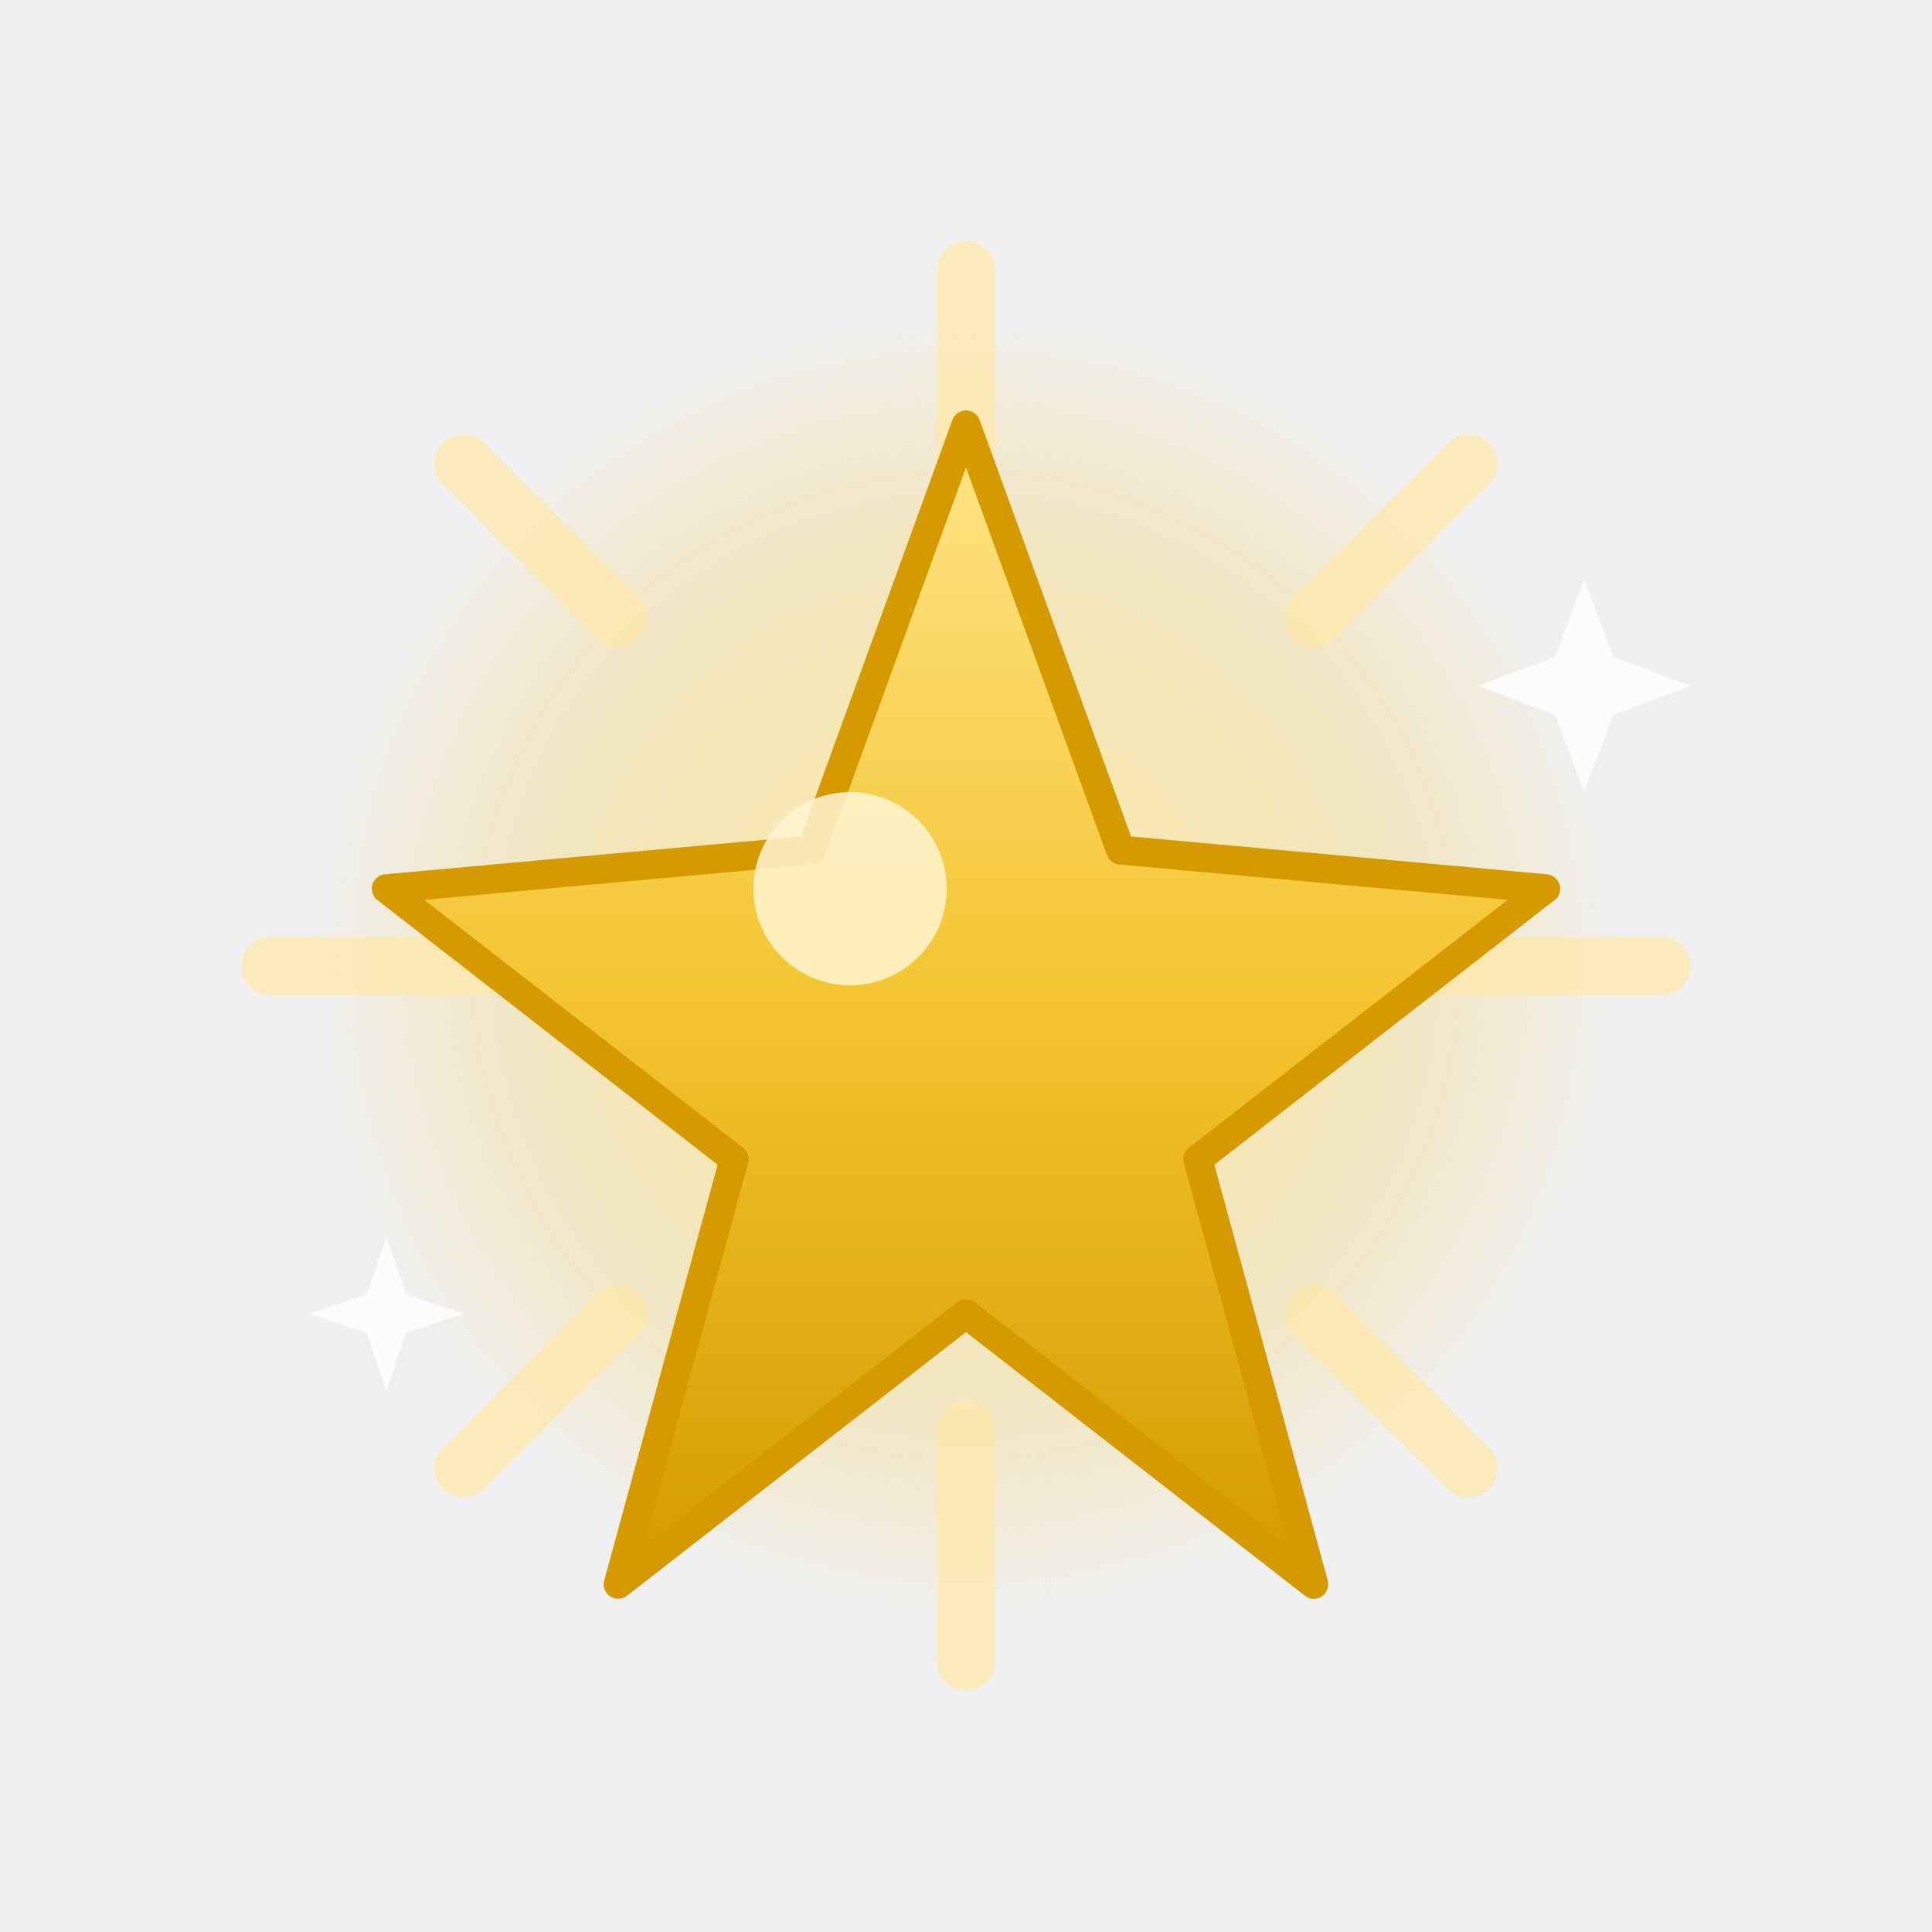
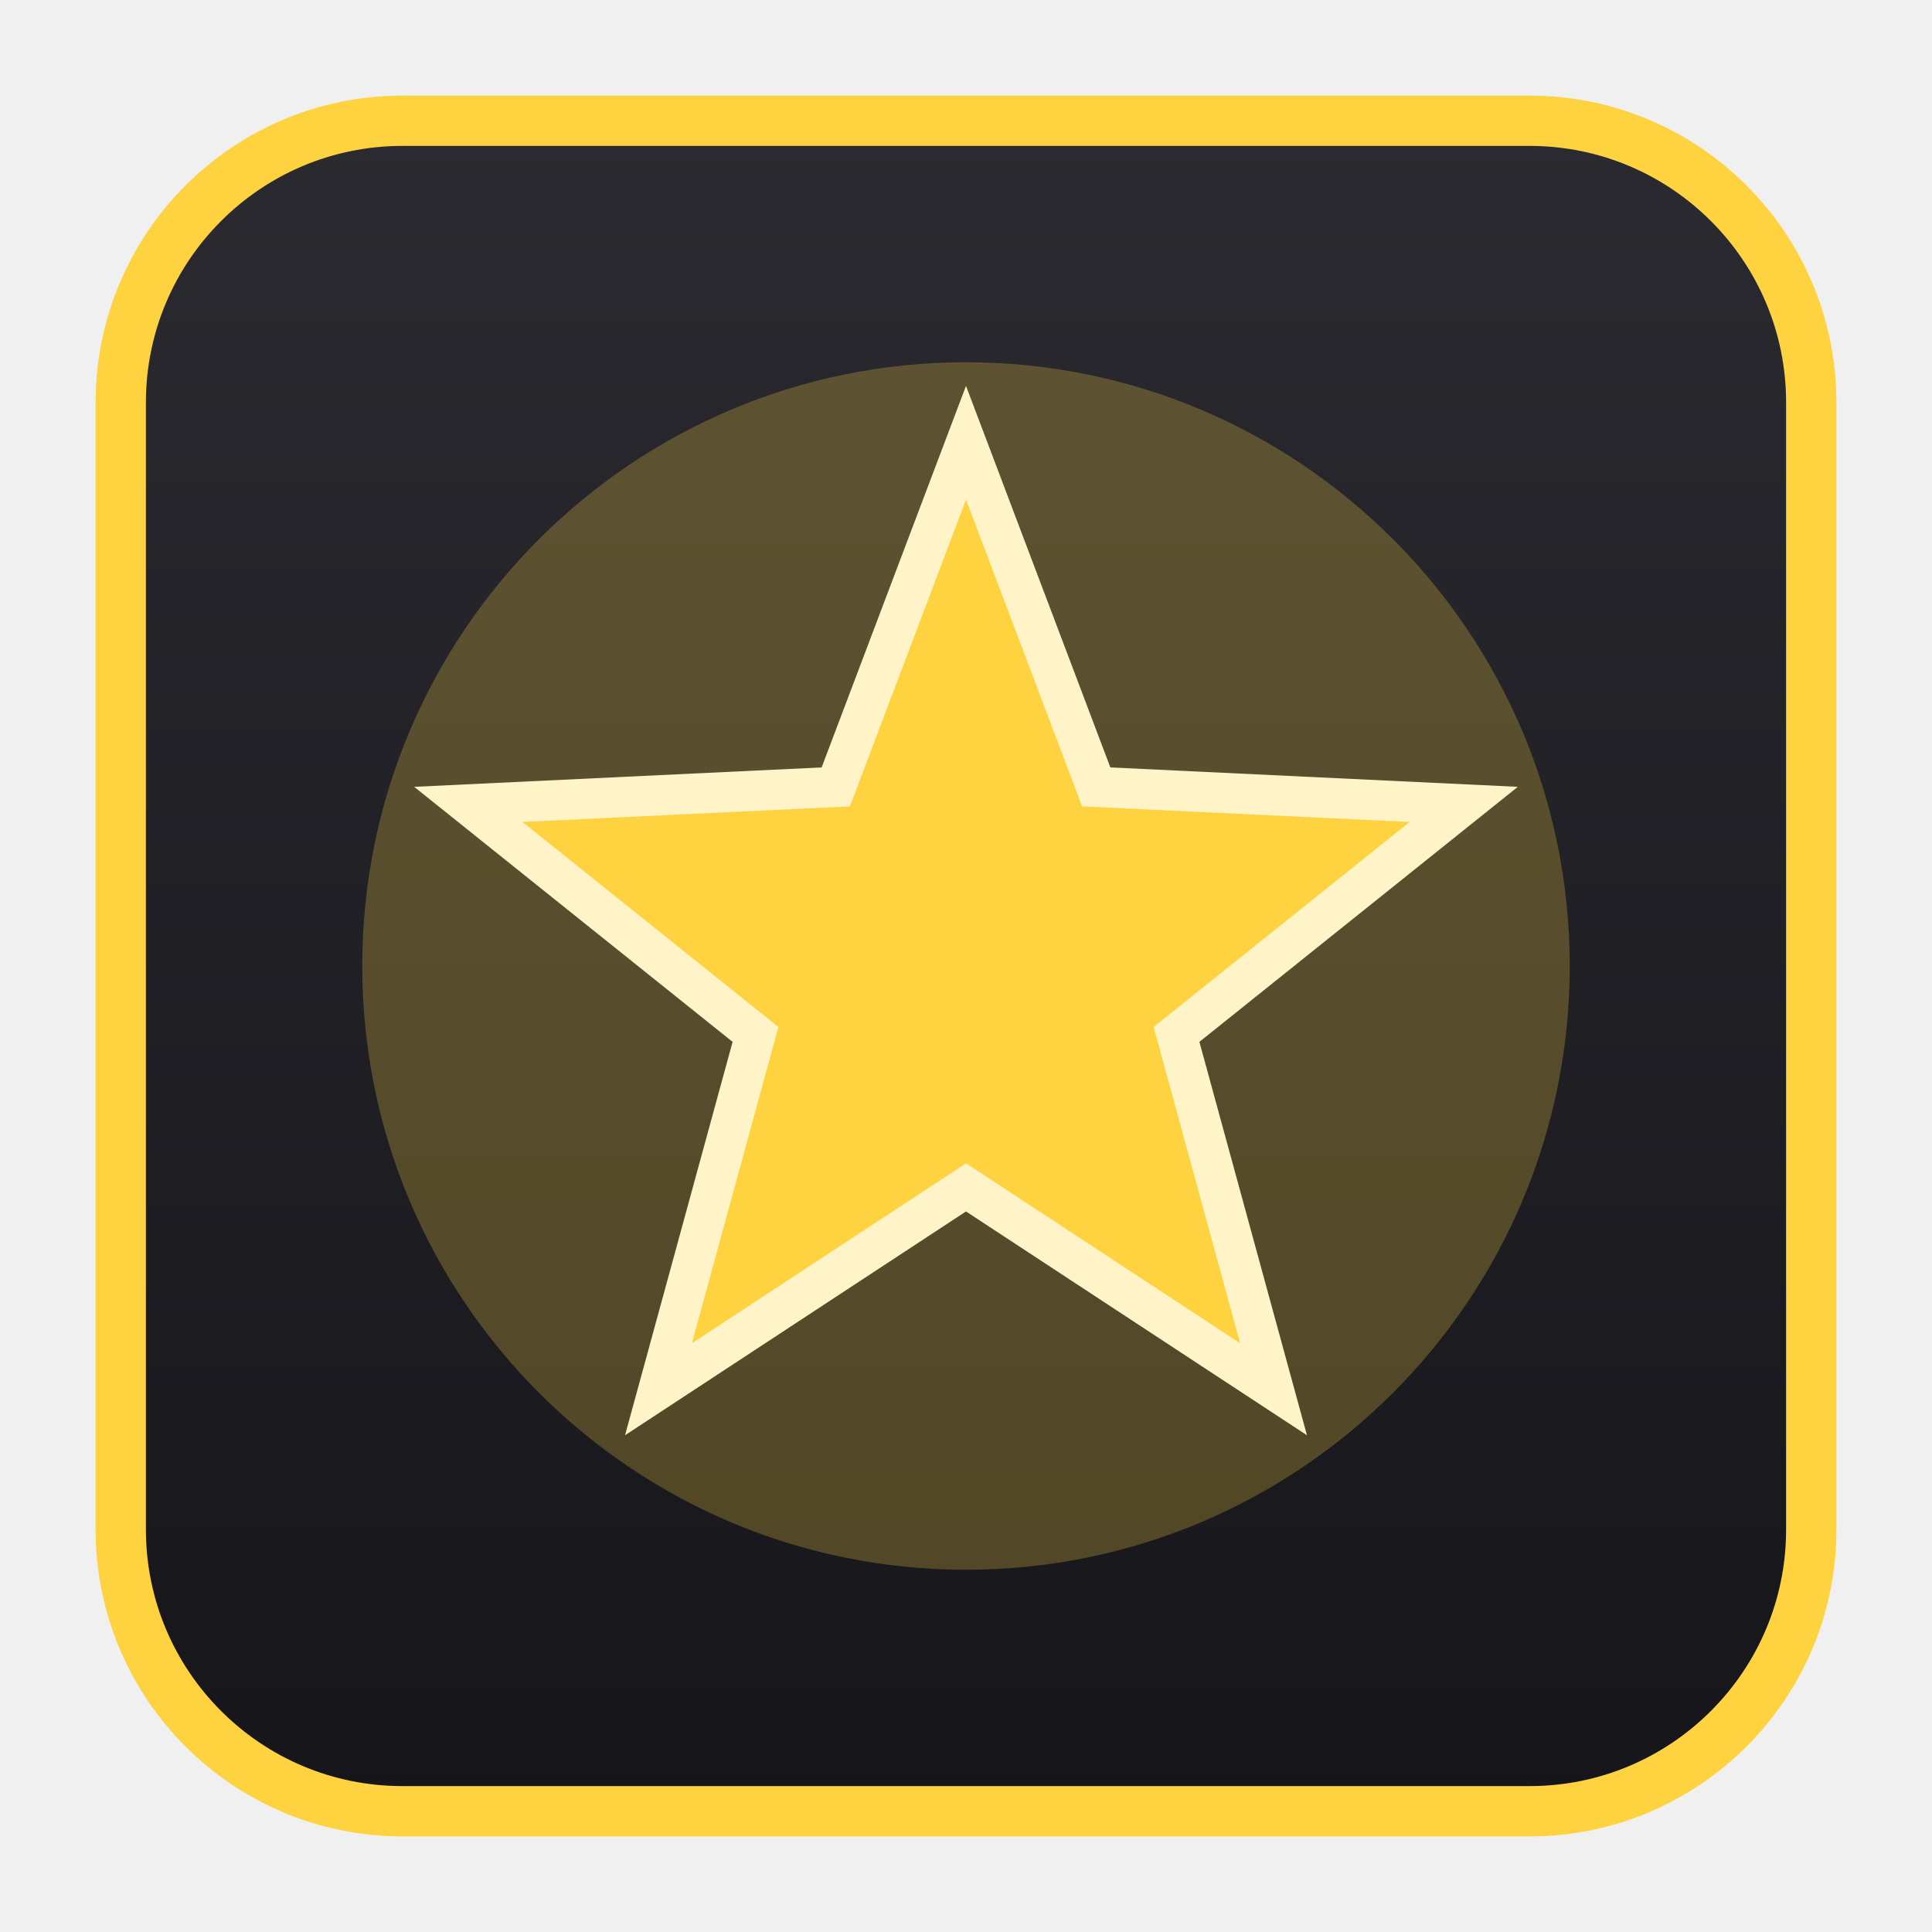
- <svg xmlns="http://www.w3.org/2000/svg" width="96" height="96">
+ <svg xmlns="http://www.w3.org/2000/svg" width="96" height="96" viewBox="0 0 96 96">
  <defs>
-     <radialGradient id="gradient_0" gradientTransform="matrix(65.28 0 0 65.28 32.64 32.64)" gradientUnits="userSpaceOnUse" r="0.5" cx="0" cy="0">
-       <stop offset="0" stop-color="#FFF3C4" stop-opacity="0.949" />
-       <stop offset="1" stop-color="#F4C430" stop-opacity="0" />
-     </radialGradient>
-   </defs>
-   <circle fill="url(#gradient_0)" fill-opacity="1" transform="matrix(1 0 0 1 15.36 15.36)" cx="32.64" cy="32.64" r="32.64" />
-   <g opacity="0.85">
-     <clipPath id="clip_0">
-       <rect x="11" y="11" width="74" height="74" />
-     </clipPath>
-     <g clip-path="url(#clip_0)">
-       <g opacity="0.85">
-         <path fill="#FFE9A8" transform="matrix(1 0 0 1 48 13.44)" d="M1.44 11.52L1.44 0Q1.457 -0.604 1.018 -1.018Q0.604 -1.457 0 -1.44Q-0.604 -1.457 -1.018 -1.018Q-1.457 -0.604 -1.44 0L-1.44 11.52Q-1.457 12.124 -1.018 12.538Q-0.604 12.977 0 12.96Q0.604 12.977 1.018 12.538Q1.457 12.124 1.44 11.52Z" fill-rule="evenodd" />
-       </g>
-     </g>
-     <clipPath id="clip_1">
-       <rect x="11" y="11" width="74" height="74" />
-     </clipPath>
-     <g clip-path="url(#clip_1)">
-       <g opacity="0.85">
-         <path fill="#FFE9A8" transform="matrix(1 0 0 1 48 71.04)" d="M1.44 11.52L1.44 0Q1.457 -0.604 1.018 -1.018Q0.604 -1.457 0 -1.44Q-0.604 -1.457 -1.018 -1.018Q-1.457 -0.604 -1.44 0L-1.44 11.52Q-1.457 12.124 -1.018 12.538Q-0.604 12.977 0 12.96Q0.604 12.977 1.018 12.538Q1.457 12.124 1.44 11.52Z" fill-rule="evenodd" />
-       </g>
-     </g>
-     <clipPath id="clip_2">
-       <rect x="11" y="11" width="74" height="74" />
-     </clipPath>
-     <g clip-path="url(#clip_2)">
-       <g opacity="0.85">
-         <path fill="#FFE9A8" transform="matrix(1 0 0 1 13.44 48)" d="M11.52 -1.44L0 -1.44Q-0.604 -1.457 -1.018 -1.018Q-1.457 -0.604 -1.44 0Q-1.457 0.604 -1.018 1.018Q-0.604 1.457 0 1.44L11.52 1.44Q12.124 1.457 12.538 1.018Q12.977 0.604 12.96 0Q12.977 -0.604 12.538 -1.018Q12.124 -1.457 11.52 -1.44Z" fill-rule="evenodd" />
-       </g>
-     </g>
-     <clipPath id="clip_3">
-       <rect x="11" y="11" width="74" height="74" />
-     </clipPath>
-     <g clip-path="url(#clip_3)">
-       <g opacity="0.85">
-         <path fill="#FFE9A8" transform="matrix(1 0 0 1 71.04 48)" d="M11.52 -1.44L0 -1.44Q-0.604 -1.457 -1.018 -1.018Q-1.457 -0.604 -1.44 0Q-1.457 0.604 -1.018 1.018Q-0.604 1.457 0 1.44L11.52 1.44Q12.124 1.457 12.538 1.018Q12.977 0.604 12.96 0Q12.977 -0.604 12.538 -1.018Q12.124 -1.457 11.52 -1.44Z" fill-rule="evenodd" />
-       </g>
-     </g>
-     <clipPath id="clip_4">
-       <rect x="11" y="11" width="74" height="74" />
-     </clipPath>
-     <g clip-path="url(#clip_4)">
-       <g opacity="0.85">
-         <path fill="#FFE9A8" transform="matrix(1 0 0 1 23.04 23.04)" d="M8.698 6.662L1.018 -1.018Q0.604 -1.457 0 -1.44Q-0.604 -1.457 -1.018 -1.018Q-1.457 -0.604 -1.44 0Q-1.457 0.604 -1.018 1.018L6.662 8.698Q7.076 9.137 7.68 9.12Q8.284 9.137 8.698 8.698Q9.137 8.284 9.12 7.68Q9.137 7.076 8.698 6.662Z" fill-rule="evenodd" />
-       </g>
-     </g>
-     <clipPath id="clip_5">
-       <rect x="11" y="11" width="74" height="74" />
-     </clipPath>
-     <g clip-path="url(#clip_5)">
-       <g opacity="0.85">
-         <path fill="#FFE9A8" transform="matrix(1 0 0 1 65.28 23.04)" d="M1.018 8.698L8.698 1.018Q9.137 0.604 9.12 0Q9.137 -0.604 8.698 -1.018Q8.284 -1.457 7.68 -1.44Q7.076 -1.457 6.662 -1.018L-1.018 6.662Q-1.457 7.076 -1.44 7.68Q-1.457 8.284 -1.018 8.698Q-0.604 9.137 0 9.12Q0.604 9.137 1.018 8.698Z" fill-rule="evenodd" />
-       </g>
-     </g>
-     <clipPath id="clip_6">
-       <rect x="11" y="11" width="74" height="74" />
-     </clipPath>
-     <g clip-path="url(#clip_6)">
-       <g opacity="0.85">
-         <path fill="#FFE9A8" transform="matrix(1 0 0 1 23.04 65.28)" d="M6.662 -1.018L-1.018 6.662Q-1.457 7.076 -1.44 7.68Q-1.457 8.284 -1.018 8.698Q-0.604 9.137 0 9.12Q0.604 9.137 1.018 8.698L8.698 1.018Q9.137 0.604 9.12 0Q9.137 -0.604 8.698 -1.018Q8.284 -1.457 7.68 -1.44Q7.076 -1.457 6.662 -1.018Z" fill-rule="evenodd" />
-       </g>
-     </g>
-     <clipPath id="clip_7">
-       <rect x="11" y="11" width="74" height="74" />
-     </clipPath>
-     <g clip-path="url(#clip_7)">
-       <g opacity="0.85">
-         <path fill="#FFE9A8" transform="matrix(1 0 0 1 65.28 65.28)" d="M-1.018 1.018L6.662 8.698Q7.076 9.137 7.68 9.12Q8.284 9.137 8.698 8.698Q9.137 8.284 9.12 7.68Q9.137 7.076 8.698 6.662L1.018 -1.018Q0.604 -1.457 0 -1.44Q-0.604 -1.457 -1.018 -1.018Q-1.457 -0.604 -1.44 0Q-1.457 0.604 -1.018 1.018Z" fill-rule="evenodd" />
-       </g>
-     </g>
-   </g>
-   <defs>
-     <linearGradient id="gradient_1" gradientTransform="matrix(0 57.6 -57.6 0 0 0)" gradientUnits="userSpaceOnUse" x1="0" y1="0" x2="1" y2="0">
-       <stop offset="0" stop-color="#FFE488" />
-       <stop offset="0.5" stop-color="#F4C430" />
-       <stop offset="1" stop-color="#D49A00" />
+     <linearGradient id="isbg" x1="0" y1="0" x2="0" y2="1">
+       <stop offset="0" stop-color="#2a2a30" />
+       <stop offset="1" stop-color="#15151a" />
    </linearGradient>
  </defs>
-   <path fill="url(#gradient_1)" transform="matrix(1 0 0 1 19.2 21.12)" d="M28.8 0L36.48 21.12L57.6 23.04L40.32 36.48L46.08 57.6L28.8 44.16L11.52 57.6L17.28 36.48L0 23.04L21.12 21.12L28.8 0Z" />
-   <path fill="#D49A00" transform="matrix(1 0 0 1 19.2 21.12)" d="M37 20.444L29.477 -0.246Q29.382 -0.533 29.105 -0.652Q28.835 -0.788 28.554 -0.677Q28.403 -0.623 28.291 -0.509Q28.177 -0.397 28.123 -0.246L20.6 20.444L-0.065 22.323Q-0.367 22.342 -0.553 22.579Q-0.753 22.805 -0.717 23.105Q-0.704 23.254 -0.632 23.385Q-0.561 23.517 -0.442 23.608L16.459 36.754L10.825 57.411Q10.738 57.7 10.895 57.957Q11.037 58.224 11.331 58.295Q11.495 58.34 11.661 58.306Q11.828 58.274 11.962 58.168L28.8 45.072L45.638 58.168Q45.871 58.361 46.169 58.315Q46.47 58.286 46.648 58.042Q46.754 57.908 46.786 57.741Q46.82 57.575 46.775 57.411L41.141 36.754L58.042 23.608Q58.286 23.43 58.315 23.129Q58.361 22.831 58.168 22.598Q58.077 22.479 57.945 22.408Q57.814 22.336 57.665 22.323L37 20.444ZM28.8 2.107L35.803 21.366Q35.873 21.564 36.041 21.69Q36.206 21.82 36.415 21.837L55.718 23.592L39.878 35.912Q39.704 36.044 39.637 36.252Q39.565 36.459 39.625 36.669L44.817 55.706L29.242 43.592Q29.049 43.436 28.8 43.44Q28.552 43.436 28.358 43.592L12.783 55.706L17.975 36.669Q18.035 36.459 17.963 36.252Q17.896 36.044 17.722 35.912L1.882 23.592L21.185 21.837Q21.395 21.82 21.559 21.69Q21.727 21.564 21.797 21.366L28.8 2.107Z" fill-rule="evenodd" />
-   <g opacity="0.85">
-     <circle fill="#FFF6D2" transform="matrix(1 0 0 1 37.44 39.36)" cx="4.8" cy="4.8" r="4.8" />
-   </g>
-   <g opacity="0.9">
-     <clipPath id="clip_8">
-       <rect x="15" y="28" width="70" height="42" />
-     </clipPath>
-     <g clip-path="url(#clip_8)">
-       <g opacity="0.9">
-         <path fill="#FFF" transform="matrix(1 0 0 1 73.44 28.8)" d="M5.28 0L6.72 3.84L10.56 5.28L6.72 6.72L5.28 10.56L3.84 6.72L0 5.28L3.84 3.84L5.28 0Z" />
-       </g>
-     </g>
-     <clipPath id="clip_9">
-       <rect x="15" y="28" width="70" height="42" />
-     </clipPath>
-     <g clip-path="url(#clip_9)">
-       <g opacity="0.9">
-         <path fill="#FFF" transform="matrix(1 0 0 1 15.36 61.44)" d="M3.84 0L4.8 2.88L7.68 3.84L4.8 4.8L3.84 7.68L2.88 4.8L0 3.84L2.88 2.88L3.84 0Z" />
-       </g>
-     </g>
-   </g>
+   <rect x="6" y="6" width="84" height="84" rx="14" fill="url(#isbg)" stroke="#FFD23F" stroke-width="2.5" />
+   <ellipse cx="48" cy="48" rx="30" ry="30" fill="#FFD23F" opacity="0.25" />
+   <path d="M48 22 L54.47 39.1 L72.73 39.97 L58.46 51.4 L63.28 69.03 L48 59 L32.72 69.03 L37.54 51.4 L23.27 39.97 L41.53 39.1 Z" fill="#FFD23F" stroke="#FFF3C8" stroke-width="2" />
</svg>
